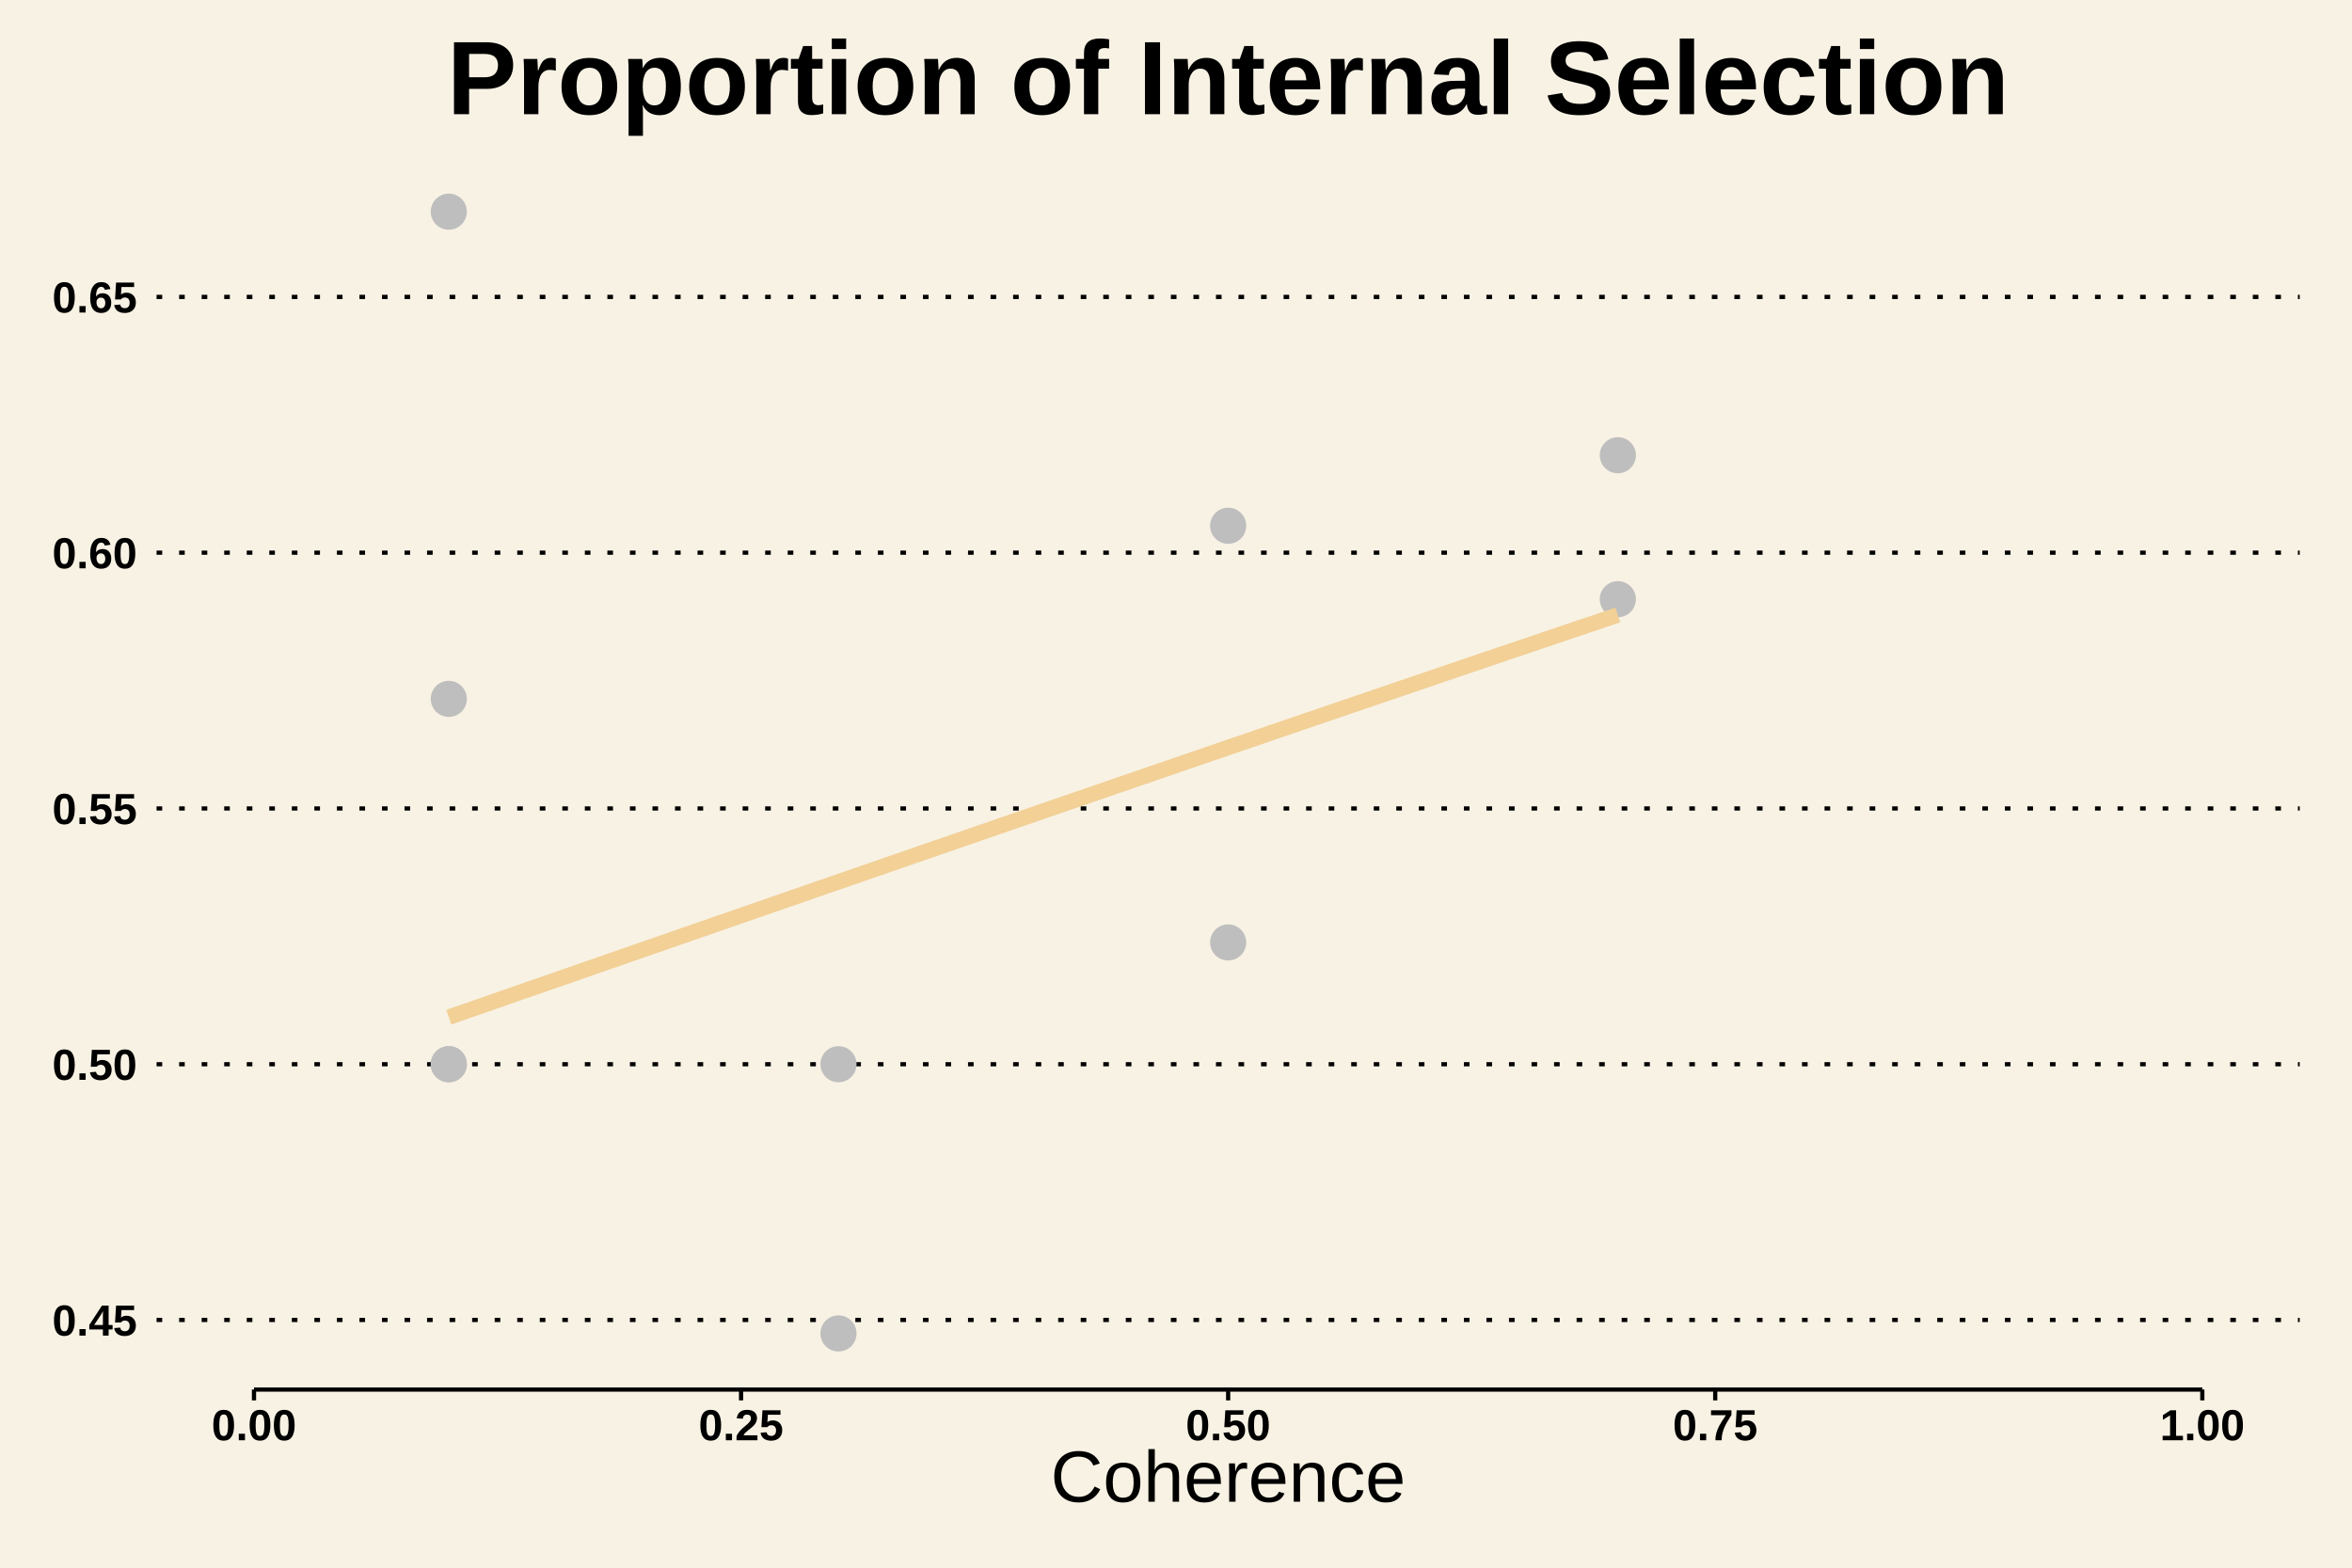
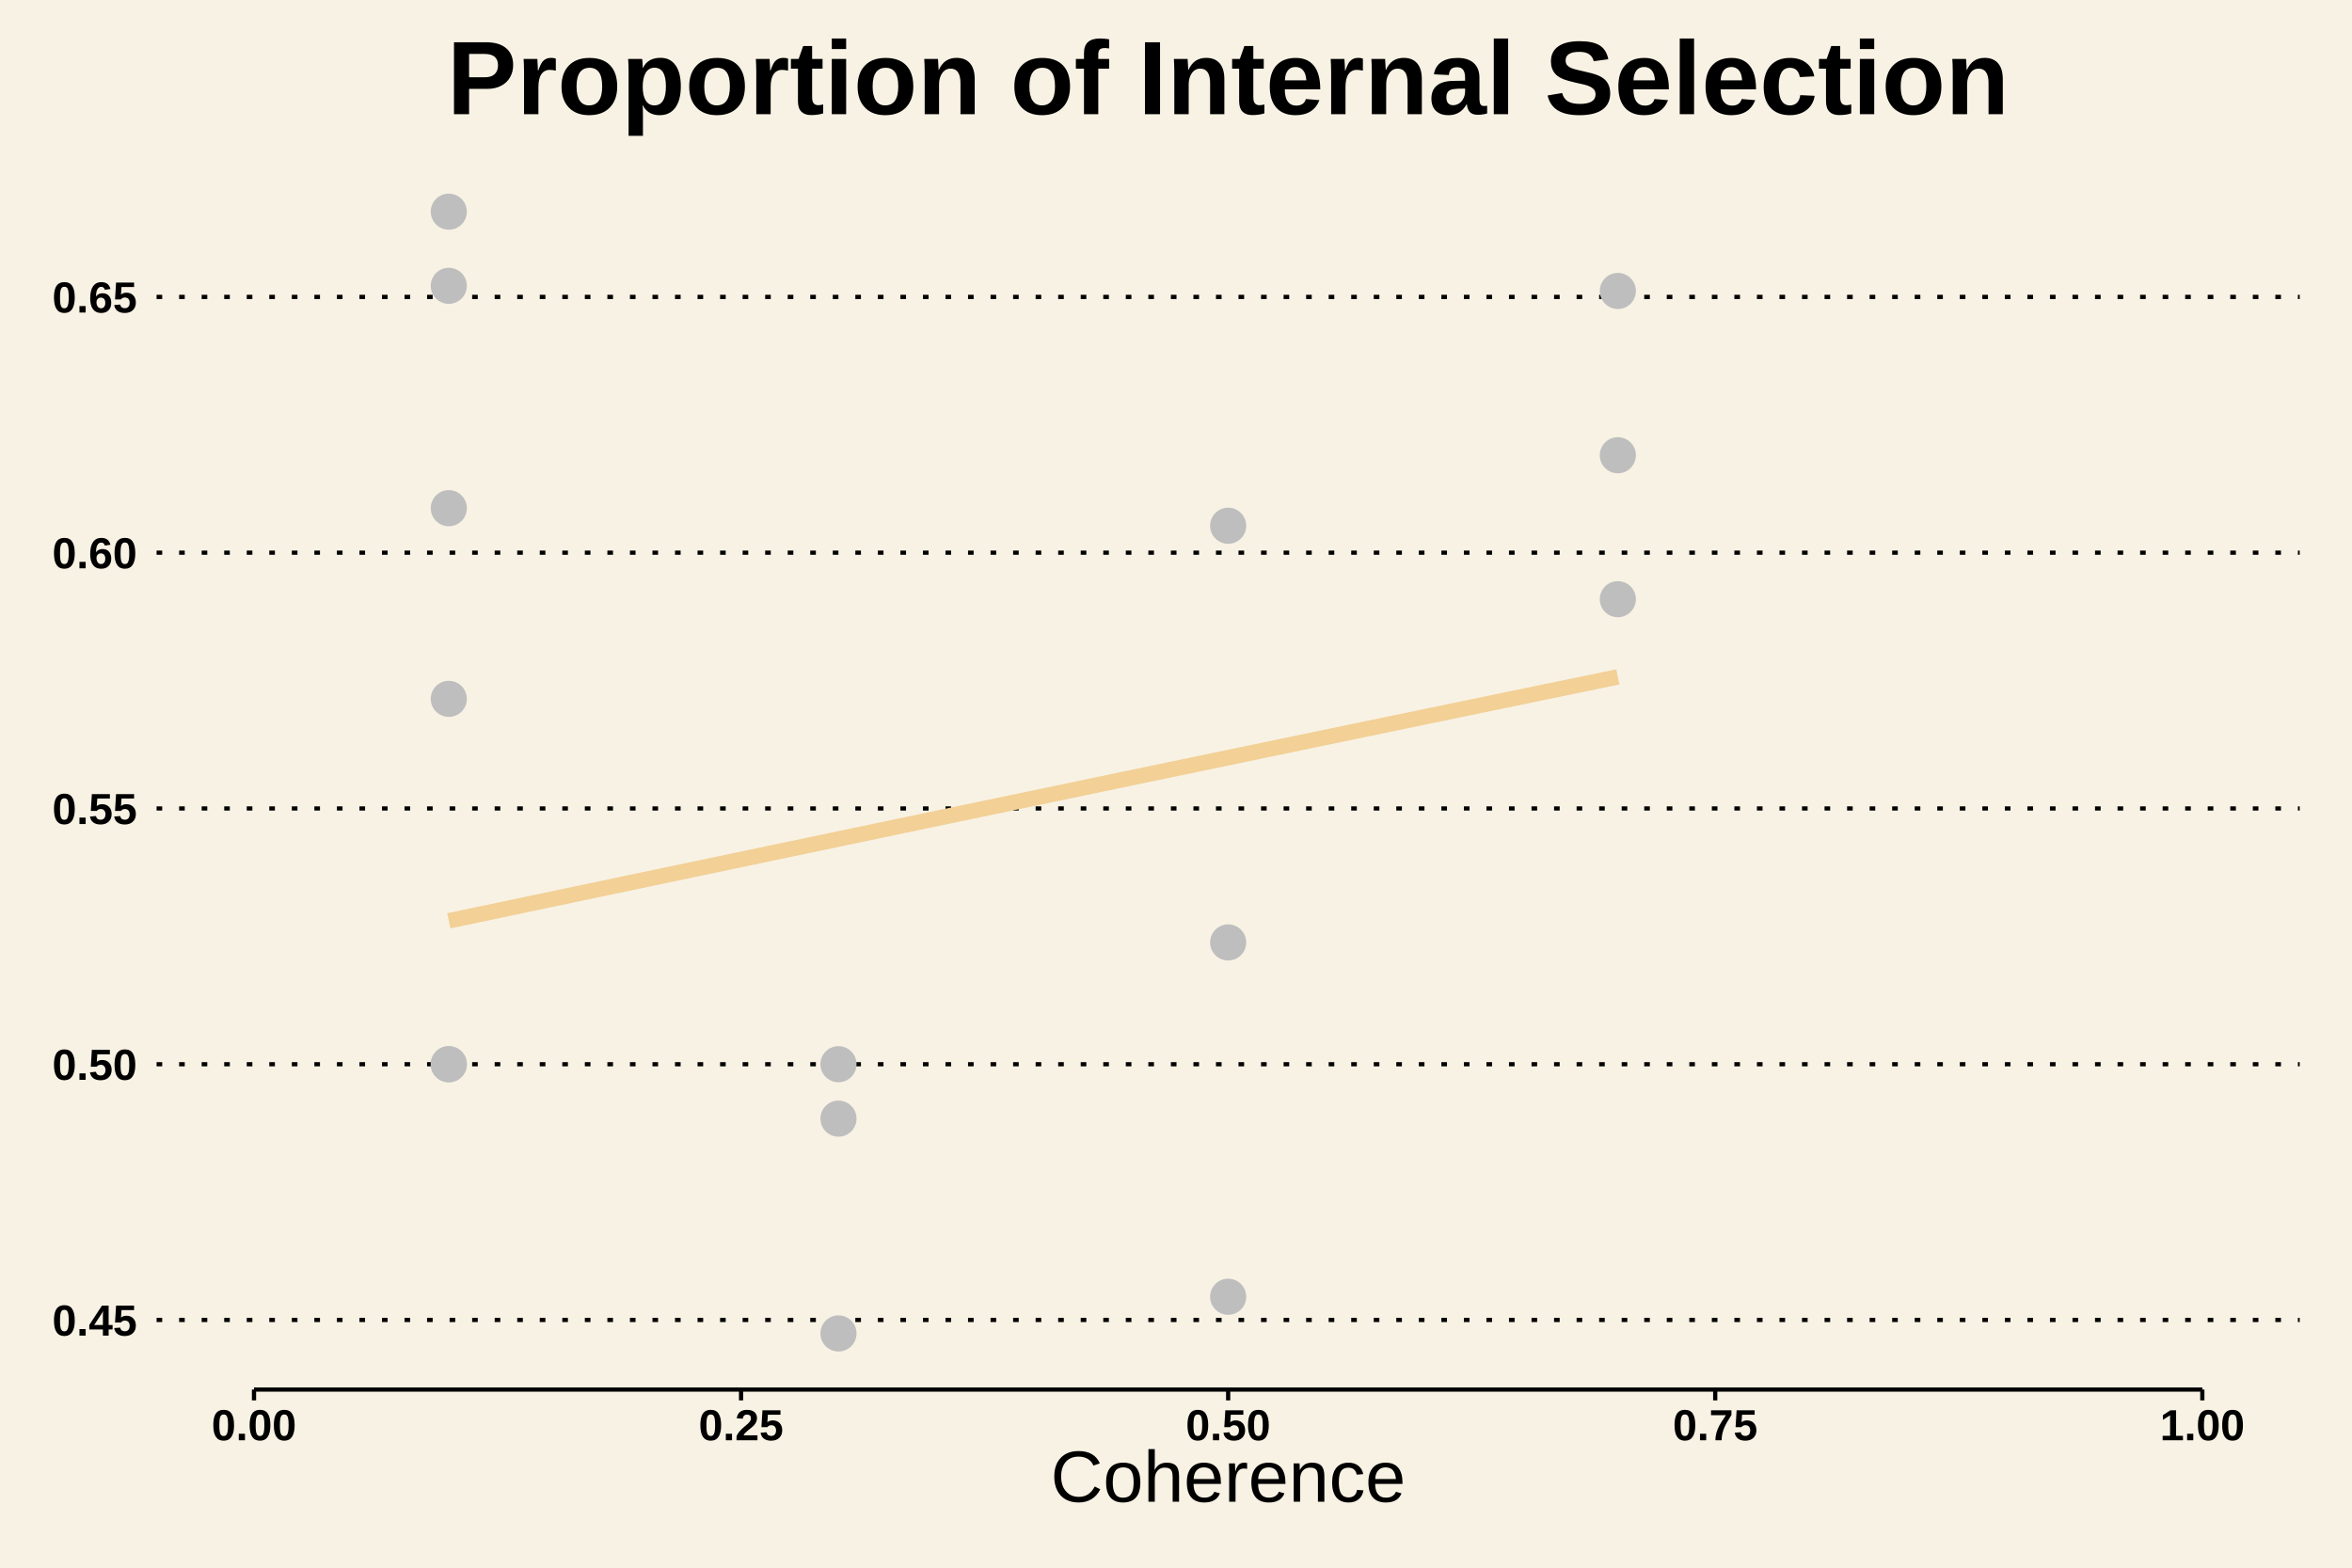
<svg xmlns="http://www.w3.org/2000/svg" class="svglite" width="648.00pt" height="432.00pt" viewBox="0 0 648.00 432.00">
  <defs>
    <style type="text/css">
    .svglite line, .svglite polyline, .svglite polygon, .svglite path, .svglite rect, .svglite circle {
      fill: none;
      stroke: #000000;
      stroke-linecap: round;
      stroke-linejoin: round;
      stroke-miterlimit: 10.00;
    }
    .svglite text {
      white-space: pre;
    }
  </style>
  </defs>
  <rect width="100%" height="100%" style="stroke: none; fill: #F8F2E4;" />
  <defs>
    <clipPath id="cpMC4wMHw2NDguMDB8MC4wMHw0MzIuMDA=">
      <rect x="0.00" y="0.00" width="648.00" height="432.00" />
    </clipPath>
  </defs>
  <g clip-path="url(#cpMC4wMHw2NDguMDB8MC4wMHw0MzIuMDA=)">
    <rect x="-0" y="0" width="648.00" height="432.00" style="stroke-width: 1.16; stroke: none; fill: #F8F2E4;" />
  </g>
  <defs>
    <clipPath id="cpNDMuMTR8NjMzLjYwfDQyLjg3fDM4Mi45MQ==">
      <rect x="43.14" y="42.87" width="590.46" height="340.04" />
    </clipPath>
  </defs>
  <g clip-path="url(#cpNDMuMTR8NjMzLjYwfDQyLjg3fDM4Mi45MQ==)">
    <rect x="43.14" y="42.87" width="590.46" height="340.04" style="stroke-width: 1.16; stroke: none; fill: #F8F2E4;" />
    <polyline points="43.14,363.74 633.60,363.74 " style="stroke-width: 1.16; stroke-dasharray: 1.55,4.66; stroke-linecap: butt;" />
    <polyline points="43.14,293.26 633.60,293.26 " style="stroke-width: 1.16; stroke-dasharray: 1.55,4.66; stroke-linecap: butt;" />
    <polyline points="43.14,222.78 633.60,222.78 " style="stroke-width: 1.16; stroke-dasharray: 1.55,4.66; stroke-linecap: butt;" />
    <polyline points="43.14,152.30 633.60,152.30 " style="stroke-width: 1.16; stroke-dasharray: 1.55,4.66; stroke-linecap: butt;" />
    <polyline points="43.14,81.82 633.60,81.82 " style="stroke-width: 1.16; stroke-dasharray: 1.55,4.66; stroke-linecap: butt;" />
    <circle cx="123.65" cy="58.33" r="4.62" style="stroke-width: 0.71; stroke: #BEBEBE; fill: #BEBEBE;" />
    <circle cx="123.65" cy="293.26" r="4.62" style="stroke-width: 0.71; stroke: #BEBEBE; fill: #BEBEBE;" />
+     <circle cx="123.65" cy="140.04" r="4.62" style="stroke-width: 0.71; stroke: #BEBEBE; fill: #BEBEBE;" />
    <circle cx="123.65" cy="192.58" r="4.62" style="stroke-width: 0.71; stroke: #BEBEBE; fill: #BEBEBE;" />
    <circle cx="123.65" cy="293.26" r="4.62" style="stroke-width: 0.71; stroke: #BEBEBE; fill: #BEBEBE;" />
+     <circle cx="123.65" cy="78.76" r="4.62" style="stroke-width: 0.71; stroke: #BEBEBE; fill: #BEBEBE;" />
    <circle cx="231.01" cy="293.26" r="4.62" style="stroke-width: 0.71; stroke: #BEBEBE; fill: #BEBEBE;" />
    <circle cx="231.01" cy="367.45" r="4.62" style="stroke-width: 0.71; stroke: #BEBEBE; fill: #BEBEBE;" />
+     <circle cx="231.01" cy="308.26" r="4.62" style="stroke-width: 0.71; stroke: #BEBEBE; fill: #BEBEBE;" />
    <circle cx="338.37" cy="259.70" r="4.62" style="stroke-width: 0.71; stroke: #BEBEBE; fill: #BEBEBE;" />
    <circle cx="338.37" cy="144.88" r="4.62" style="stroke-width: 0.71; stroke: #BEBEBE; fill: #BEBEBE;" />
+     <circle cx="338.37" cy="357.34" r="4.62" style="stroke-width: 0.71; stroke: #BEBEBE; fill: #BEBEBE;" />
    <circle cx="445.73" cy="125.45" r="4.62" style="stroke-width: 0.71; stroke: #BEBEBE; fill: #BEBEBE;" />
    <circle cx="445.73" cy="165.12" r="4.62" style="stroke-width: 0.71; stroke: #BEBEBE; fill: #BEBEBE;" />
-     <polyline points="123.65,280.29 127.73,278.88 131.81,277.46 135.88,276.04 139.96,274.62 144.04,273.20 148.12,271.78 152.19,270.37 156.27,268.95 160.35,267.53 164.42,266.11 168.50,264.70 172.58,263.28 176.65,261.86 180.73,260.45 184.81,259.03 188.88,257.61 192.96,256.20 197.04,254.78 201.11,253.37 205.19,251.95 209.27,250.54 213.34,249.12 217.42,247.71 221.50,246.30 225.58,244.88 229.65,243.47 233.73,242.06 237.81,240.65 241.88,239.24 245.96,237.83 250.04,236.42 254.11,235.01 258.19,233.60 262.27,232.19 266.34,230.78 270.42,229.37 274.50,227.96 278.57,226.56 282.65,225.15 286.73,223.74 290.81,222.34 294.88,220.93 298.96,219.53 303.04,218.13 307.11,216.72 311.19,215.32 315.27,213.92 319.34,212.52 323.42,211.12 327.50,209.72 331.57,208.32 335.65,206.92 339.73,205.52 343.80,204.13 347.88,202.73 351.96,201.33 356.03,199.94 360.11,198.55 364.19,197.15 368.27,195.76 372.34,194.37 376.42,192.98 380.50,191.59 384.57,190.20 388.65,188.81 392.73,187.42 396.80,186.03 400.88,184.65 404.96,183.26 409.03,181.88 413.11,180.49 417.19,179.11 421.26,177.73 425.34,176.35 429.42,174.97 433.49,173.59 437.57,172.21 441.65,170.84 445.73,169.46 " style="stroke-width: 4.27; stroke: #F2D096; stroke-linecap: butt;" />
+     <circle cx="445.73" cy="80.18" r="4.62" style="stroke-width: 0.71; stroke: #BEBEBE; fill: #BEBEBE;" />
+     <polyline points="123.65,253.75 127.73,252.89 131.81,252.03 135.88,251.18 139.96,250.32 144.04,249.46 148.12,248.60 152.19,247.75 156.27,246.89 160.35,246.03 164.42,245.18 168.50,244.32 172.58,243.46 176.65,242.61 180.73,241.75 184.81,240.89 188.88,240.04 192.96,239.18 197.04,238.33 201.11,237.47 205.19,236.62 209.27,235.76 213.34,234.91 217.42,234.05 221.50,233.20 225.58,232.34 229.65,231.49 233.73,230.63 237.81,229.78 241.88,228.93 245.96,228.07 250.04,227.22 254.11,226.37 258.19,225.51 262.27,224.66 266.34,223.81 270.42,222.96 274.50,222.10 278.57,221.25 282.65,220.40 286.73,219.55 290.81,218.70 294.88,217.85 298.96,216.99 303.04,216.14 307.11,215.29 311.19,214.44 315.27,213.59 319.34,212.74 323.42,211.89 327.50,211.05 331.57,210.20 335.65,209.35 339.73,208.50 343.80,207.65 347.88,206.80 351.96,205.96 356.03,205.11 360.11,204.26 364.19,203.41 368.27,202.57 372.34,201.72 376.42,200.87 380.50,200.03 384.57,199.18 388.65,198.34 392.73,197.49 396.80,196.65 400.88,195.80 404.96,194.96 409.03,194.12 413.11,193.27 417.19,192.43 421.26,191.59 425.34,190.74 429.42,189.90 433.49,189.06 437.57,188.22 441.65,187.38 445.73,186.53 " style="stroke-width: 4.27; stroke: #F2D096; stroke-linecap: butt;" />
    <rect x="43.14" y="42.87" width="590.46" height="340.04" style="stroke-width: 1.16; stroke: none;" />
  </g>
  <g clip-path="url(#cpMC4wMHw2NDguMDB8MC4wMHw0MzIuMDA=)">
    <text x="37.76" y="368.04" text-anchor="end" style="font-size: 12.00px; font-weight: bold; font-family: &quot;Arial&quot;;" textLength="23.36px" lengthAdjust="spacingAndGlyphs">0.45</text>
    <text x="37.76" y="297.56" text-anchor="end" style="font-size: 12.00px; font-weight: bold; font-family: &quot;Arial&quot;;" textLength="23.36px" lengthAdjust="spacingAndGlyphs">0.50</text>
    <text x="37.76" y="227.08" text-anchor="end" style="font-size: 12.00px; font-weight: bold; font-family: &quot;Arial&quot;;" textLength="23.36px" lengthAdjust="spacingAndGlyphs">0.55</text>
    <text x="37.76" y="156.60" text-anchor="end" style="font-size: 12.00px; font-weight: bold; font-family: &quot;Arial&quot;;" textLength="23.36px" lengthAdjust="spacingAndGlyphs">0.60</text>
    <text x="37.76" y="86.12" text-anchor="end" style="font-size: 12.00px; font-weight: bold; font-family: &quot;Arial&quot;;" textLength="23.36px" lengthAdjust="spacingAndGlyphs">0.65</text>
    <polyline points="69.98,382.91 606.76,382.91 " style="stroke-width: 1.16; stroke-linecap: butt;" />
    <polyline points="69.98,385.90 69.98,382.91 " style="stroke-width: 1.16; stroke-linecap: butt;" />
    <polyline points="204.17,385.90 204.17,382.91 " style="stroke-width: 1.16; stroke-linecap: butt;" />
    <polyline points="338.37,385.90 338.37,382.91 " style="stroke-width: 1.16; stroke-linecap: butt;" />
    <polyline points="472.56,385.90 472.56,382.91 " style="stroke-width: 1.16; stroke-linecap: butt;" />
    <polyline points="606.76,385.90 606.76,382.91 " style="stroke-width: 1.16; stroke-linecap: butt;" />
    <text x="69.98" y="396.88" text-anchor="middle" style="font-size: 12.00px; font-weight: bold; font-family: &quot;Arial&quot;;" textLength="23.36px" lengthAdjust="spacingAndGlyphs">0.00</text>
    <text x="204.17" y="396.88" text-anchor="middle" style="font-size: 12.00px; font-weight: bold; font-family: &quot;Arial&quot;;" textLength="23.36px" lengthAdjust="spacingAndGlyphs">0.25</text>
    <text x="338.37" y="396.88" text-anchor="middle" style="font-size: 12.00px; font-weight: bold; font-family: &quot;Arial&quot;;" textLength="23.36px" lengthAdjust="spacingAndGlyphs">0.50</text>
    <text x="472.56" y="396.88" text-anchor="middle" style="font-size: 12.00px; font-weight: bold; font-family: &quot;Arial&quot;;" textLength="23.36px" lengthAdjust="spacingAndGlyphs">0.75</text>
    <text x="606.76" y="396.88" text-anchor="middle" style="font-size: 12.00px; font-weight: bold; font-family: &quot;Arial&quot;;" textLength="23.36px" lengthAdjust="spacingAndGlyphs">1.00</text>
    <text x="338.37" y="413.83" text-anchor="middle" style="font-size: 20.00px; font-family: &quot;Arial&quot;;" textLength="108.02px" lengthAdjust="spacingAndGlyphs">Coherence</text>
    <text x="338.37" y="31.46" text-anchor="middle" style="font-size: 28.80px; font-weight: bold; font-family: &quot;Arial&quot;;" textLength="552.96px" lengthAdjust="spacingAndGlyphs">Proportion of Internal Selection</text>
  </g>
</svg>
